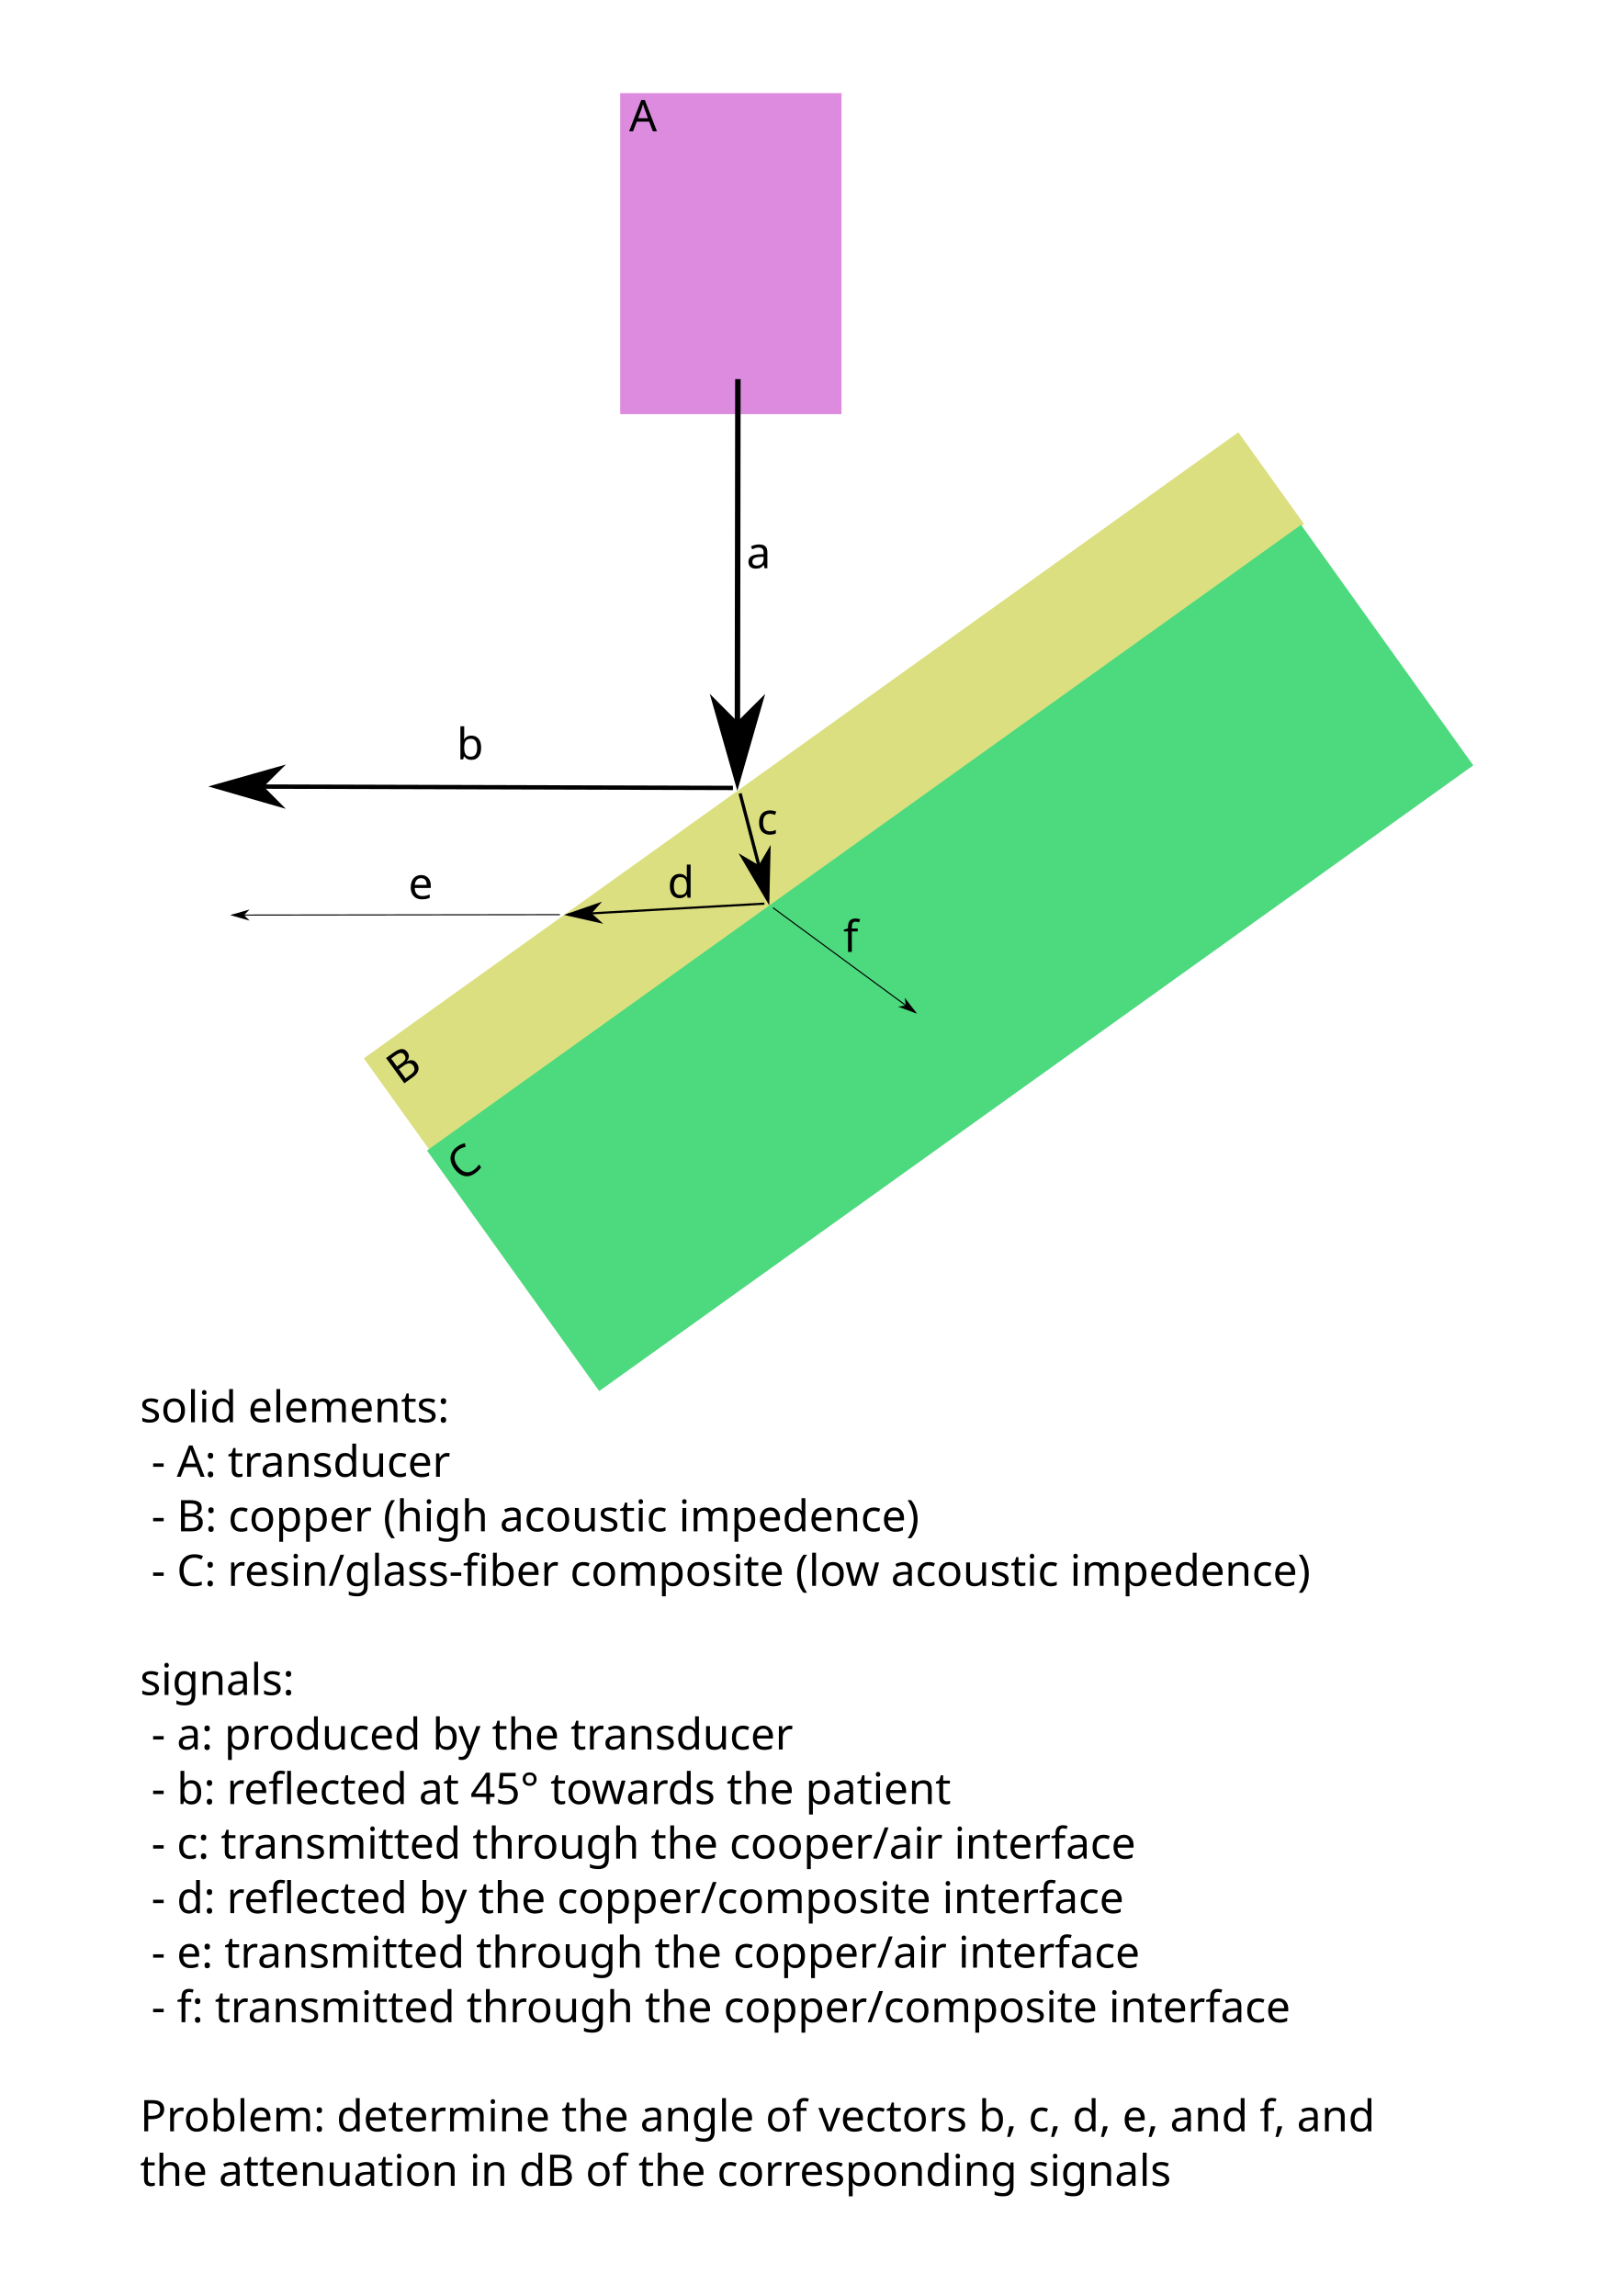
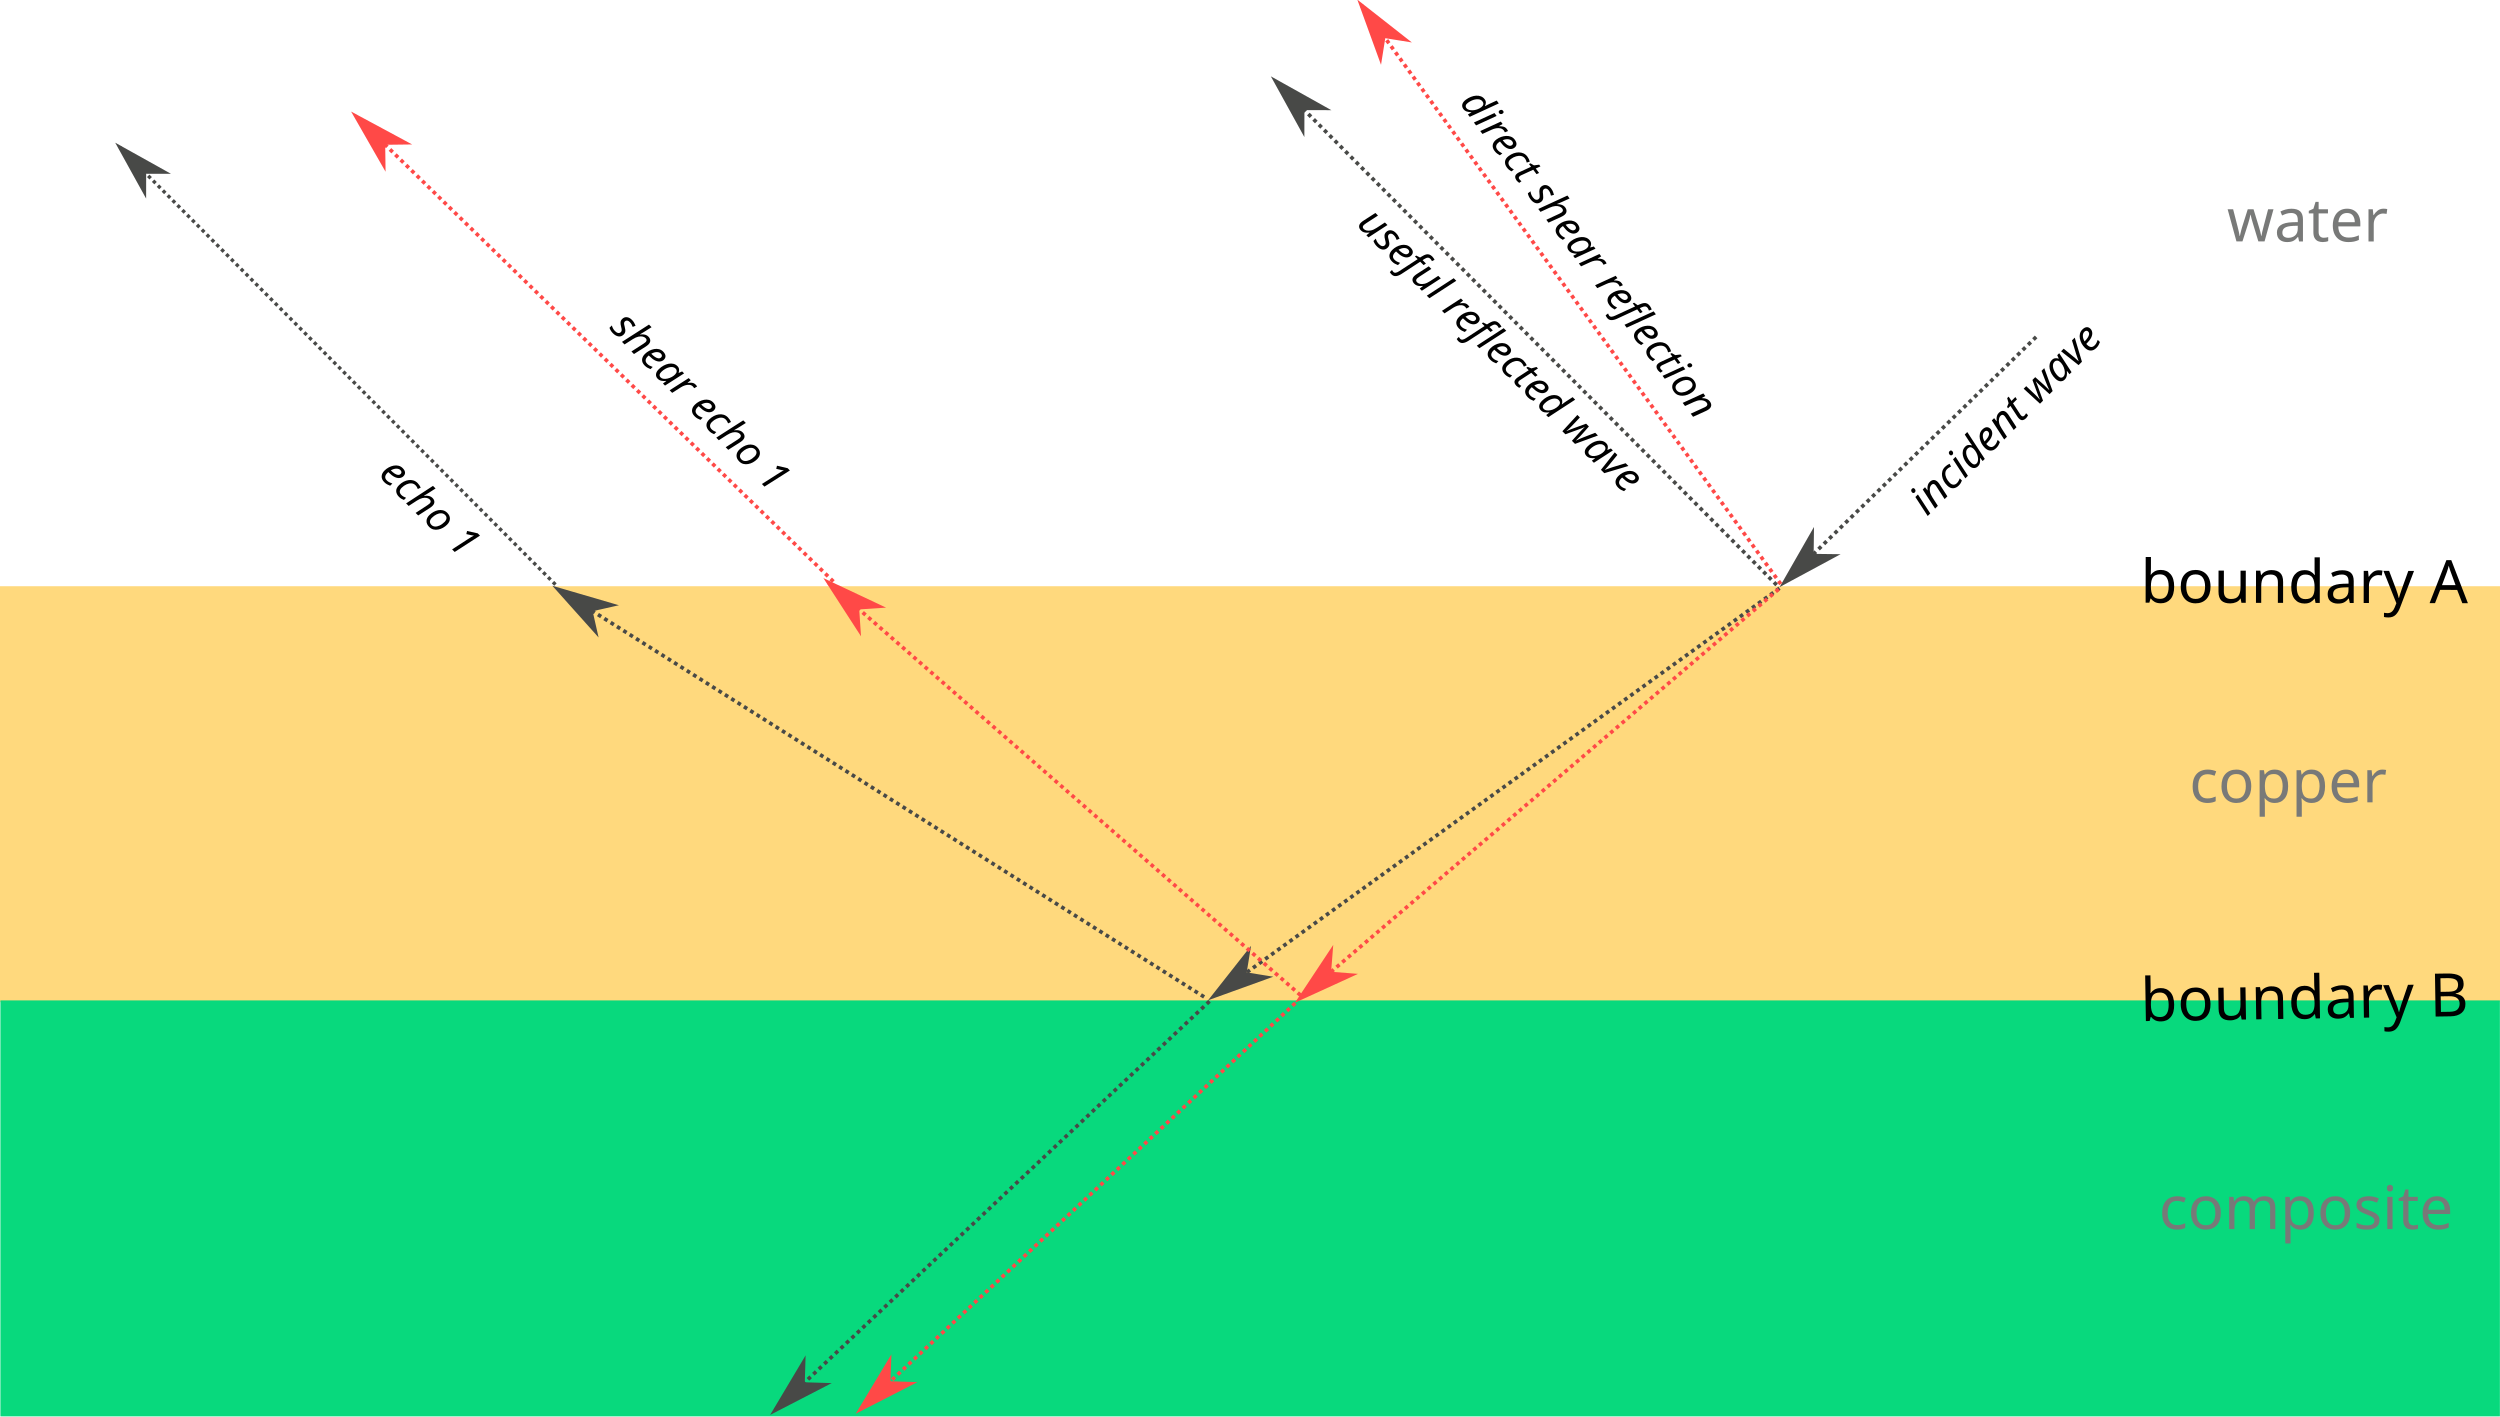
- <svg xmlns="http://www.w3.org/2000/svg" width="210mm" height="297mm" viewBox="0 0 744.094 1052.362" id="svg2" version="1.1">
+ <svg xmlns="http://www.w3.org/2000/svg" width="235.051mm" height="133.167mm" viewBox="0 0 832.857 471.851" id="svg2" version="1.1">
  <defs id="defs4">
-     <marker orient="auto" refY="0.0" refX="0.0" id="marker4692" style="overflow:visible;">
-       <path id="path4694" d="M 0.0,0.0 L 5.0,-5.0 L -12.5,0.0 L 5.0,5.0 L 0.0,0.0 z " style="fill-rule:evenodd;stroke:#000000;stroke-width:1pt;stroke-opacity:1;fill:#000000;fill-opacity:1" transform="scale(0.8) rotate(180) translate(12.5,0)" />
+     <marker style="overflow:visible" id="marker8526" refX="0" refY="0" orient="auto">
+       <path transform="matrix(-0.8,0,0,-0.8,-10,0)" style="fill:#484947;fill-opacity:1;fill-rule:evenodd;stroke:#484947;stroke-width:1pt;stroke-opacity:1" d="M 0,0 5,-5 -12.5,0 5,5 0,0 Z" id="path8528" />
    </marker>
-     <marker style="overflow:visible;" id="marker4638" refX="0.0" refY="0.0" orient="auto">
-       <path transform="scale(0.8) rotate(180) translate(12.5,0)" style="fill-rule:evenodd;stroke:#000000;stroke-width:1pt;stroke-opacity:1;fill:#000000;fill-opacity:1" d="M 0.0,0.0 L 5.0,-5.0 L -12.5,0.0 L 5.0,5.0 L 0.0,0.0 z " id="path4640" />
+     <marker style="overflow:visible" id="marker8432" refX="0" refY="0" orient="auto">
+       <path transform="matrix(-0.8,0,0,-0.8,-10,0)" style="fill:#484947;fill-opacity:1;fill-rule:evenodd;stroke:#484947;stroke-width:1pt;stroke-opacity:1" d="M 0,0 5,-5 -12.5,0 5,5 0,0 Z" id="path8434" />
    </marker>
-     <marker orient="auto" refY="0.0" refX="0.0" id="marker4590" style="overflow:visible;">
-       <path id="path4592" d="M 0.0,0.0 L 5.0,-5.0 L -12.5,0.0 L 5.0,5.0 L 0.0,0.0 z " style="fill-rule:evenodd;stroke:#000000;stroke-width:1pt;stroke-opacity:1;fill:#000000;fill-opacity:1" transform="scale(0.8) rotate(180) translate(12.5,0)" />
+     <marker style="overflow:visible" id="marker8344" refX="0" refY="0" orient="auto">
+       <path transform="matrix(-0.8,0,0,-0.8,-10,0)" style="fill:#484947;fill-opacity:1;fill-rule:evenodd;stroke:#484947;stroke-width:1pt;stroke-opacity:1" d="M 0,0 5,-5 -12.5,0 5,5 0,0 Z" id="path8346" />
    </marker>
-     <marker orient="auto" refY="0.0" refX="0.0" id="marker4554" style="overflow:visible;">
-       <path id="path4556" d="M 0.0,0.0 L 5.0,-5.0 L -12.5,0.0 L 5.0,5.0 L 0.0,0.0 z " style="fill-rule:evenodd;stroke:#000000;stroke-width:1pt;stroke-opacity:1;fill:#000000;fill-opacity:1" transform="scale(0.8) rotate(180) translate(12.5,0)" />
+     <marker style="overflow:visible" id="marker8262" refX="0" refY="0" orient="auto">
+       <path transform="matrix(-0.8,0,0,-0.8,-10,0)" style="fill:#484947;fill-opacity:1;fill-rule:evenodd;stroke:#484947;stroke-width:1pt;stroke-opacity:1" d="M 0,0 5,-5 -12.5,0 5,5 0,0 Z" id="path8264" />
    </marker>
-     <marker orient="auto" refY="0.0" refX="0.0" id="marker4524" style="overflow:visible;">
-       <path id="path4526" d="M 0.0,0.0 L 5.0,-5.0 L -12.5,0.0 L 5.0,5.0 L 0.0,0.0 z " style="fill-rule:evenodd;stroke:#000000;stroke-width:1pt;stroke-opacity:1;fill:#000000;fill-opacity:1" transform="scale(0.8) rotate(180) translate(12.5,0)" />
+     <marker style="overflow:visible" id="marker8252" refX="0" refY="0" orient="auto">
+       <path transform="matrix(-0.8,0,0,-0.8,-10,0)" style="fill:#484947;fill-opacity:1;fill-rule:evenodd;stroke:#484947;stroke-width:1pt;stroke-opacity:1" d="M 0,0 5,-5 -12.5,0 5,5 0,0 Z" id="path8254" />
    </marker>
-     <marker orient="auto" refY="0.0" refX="0.0" id="Arrow1Lend" style="overflow:visible;">
-       <path id="path4237" d="M 0.0,0.0 L 5.0,-5.0 L -12.5,0.0 L 5.0,5.0 L 0.0,0.0 z " style="fill-rule:evenodd;stroke:#000000;stroke-width:1pt;stroke-opacity:1;fill:#000000;fill-opacity:1" transform="scale(0.8) rotate(180) translate(12.5,0)" />
+     <marker orient="auto" refY="0" refX="0" id="marker8171" style="overflow:visible">
+       <path id="path4310" d="M 0,0 5,-5 -12.5,0 5,5 0,0 Z" style="fill:#484947;fill-opacity:1;fill-rule:evenodd;stroke:#484947;stroke-width:1pt;stroke-opacity:1" transform="matrix(-0.8,0,0,-0.8,-10,0)" />
+     </marker>
+     <marker style="overflow:visible" id="marker4761" refX="0" refY="0" orient="auto">
+       <path transform="matrix(-0.2,0,0,-0.2,-1.2,0)" style="fill:#484947;fill-opacity:1;fill-rule:evenodd;stroke:#484947;stroke-width:1pt;stroke-opacity:1" d="M 0,0 5,-5 -12.5,0 5,5 0,0 Z" id="path4763" />
+     </marker>
+     <marker style="overflow:visible" id="marker4697" refX="0" refY="0" orient="auto">
+       <path transform="matrix(-0.2,0,0,-0.2,-1.2,0)" style="fill:#484947;fill-opacity:1;fill-rule:evenodd;stroke:#484947;stroke-width:1pt;stroke-opacity:1" d="M 0,0 5,-5 -12.5,0 5,5 0,0 Z" id="path4699" />
+     </marker>
+     <marker style="overflow:visible" id="marker4639" refX="0" refY="0" orient="auto">
+       <path transform="matrix(-0.2,0,0,-0.2,-1.2,0)" style="fill:#484947;fill-opacity:1;fill-rule:evenodd;stroke:#484947;stroke-width:1pt;stroke-opacity:1" d="M 0,0 5,-5 -12.5,0 5,5 0,0 Z" id="path4641" />
+     </marker>
+     <marker style="overflow:visible" id="marker4629" refX="0" refY="0" orient="auto">
+       <path transform="matrix(-0.2,0,0,-0.2,-1.2,0)" style="fill:#484947;fill-opacity:1;fill-rule:evenodd;stroke:#484947;stroke-width:1pt;stroke-opacity:1" d="M 0,0 5,-5 -12.5,0 5,5 0,0 Z" id="path4631" />
+     </marker>
+     <marker style="overflow:visible" id="marker4619" refX="0" refY="0" orient="auto">
+       <path transform="matrix(-0.2,0,0,-0.2,-1.2,0)" style="fill:#484947;fill-opacity:1;fill-rule:evenodd;stroke:#484947;stroke-width:1pt;stroke-opacity:1" d="M 0,0 5,-5 -12.5,0 5,5 0,0 Z" id="path4621" />
+     </marker>
+     <marker orient="auto" refY="0" refX="0" id="marker4692" style="overflow:visible">
+       <path id="path4694" d="M 0,0 5,-5 -12.5,0 5,5 0,0 Z" style="fill:#000000;fill-opacity:1;fill-rule:evenodd;stroke:#000000;stroke-width:1pt;stroke-opacity:1" transform="matrix(-0.8,0,0,-0.8,-10,0)" />
+     </marker>
+     <marker orient="auto" refY="0" refX="0" id="marker4554" style="overflow:visible">
+       <path id="path4556" d="M 0,0 5,-5 -12.5,0 5,5 0,0 Z" style="fill:#000000;fill-opacity:1;fill-rule:evenodd;stroke:#000000;stroke-width:1pt;stroke-opacity:1" transform="matrix(-0.8,0,0,-0.8,-10,0)" />
+     </marker>
+     <marker orient="auto" refY="0" refX="0" id="marker4524" style="overflow:visible">
+       <path id="path4526" d="M 0,0 5,-5 -12.5,0 5,5 0,0 Z" style="fill:#000000;fill-opacity:1;fill-rule:evenodd;stroke:#000000;stroke-width:1pt;stroke-opacity:1" transform="matrix(-0.8,0,0,-0.8,-10,0)" />
+     </marker>
+     <marker orient="auto" refY="0" refX="0" id="Arrow1Lend" style="overflow:visible">
+       <path id="path4237" d="M 0,0 5,-5 -12.5,0 5,5 0,0 Z" style="fill:#000000;fill-opacity:1;fill-rule:evenodd;stroke:#000000;stroke-width:1pt;stroke-opacity:1" transform="matrix(-0.8,0,0,-0.8,-10,0)" />
+     </marker>
+     <marker style="overflow:visible" id="marker8344-4" refX="0" refY="0" orient="auto">
+       <path transform="matrix(-0.8,0,0,-0.8,-10,0)" style="fill:#ff4947;fill-opacity:1;fill-rule:evenodd;stroke:#ff4947;stroke-width:1pt;stroke-opacity:1" d="M 0,0 5,-5 -12.5,0 5,5 0,0 Z" id="path8346-1" />
+     </marker>
+     <marker style="overflow:visible" id="marker8344-4-8" refX="0" refY="0" orient="auto">
+       <path transform="matrix(-0.8,0,0,-0.8,-10,0)" style="fill:#ff4947;fill-opacity:1;fill-rule:evenodd;stroke:#ff4947;stroke-width:1pt;stroke-opacity:1" d="M 0,0 5,-5 -12.5,0 5,5 0,0 Z" id="path8346-1-3" />
+     </marker>
+     <marker style="overflow:visible" id="marker8344-4-8-2" refX="0" refY="0" orient="auto">
+       <path transform="matrix(-0.8,0,0,-0.8,-10,0)" style="fill:#ff4947;fill-opacity:1;fill-rule:evenodd;stroke:#ff4947;stroke-width:1pt;stroke-opacity:1" d="M 0,0 5,-5 -12.5,0 5,5 0,0 Z" id="path8346-1-3-8" />
+     </marker>
+     <marker style="overflow:visible" id="marker8344-4-8-2-1" refX="0" refY="0" orient="auto">
+       <path transform="matrix(-0.8,0,0,-0.8,-10,0)" style="fill:#ff4947;fill-opacity:1;fill-rule:evenodd;stroke:#ff4947;stroke-width:1pt;stroke-opacity:1" d="M 0,0 5,-5 -12.5,0 5,5 0,0 Z" id="path8346-1-3-8-3" />
+     </marker>
+     <marker style="overflow:visible" id="marker8344-4-8-2-1-0" refX="0" refY="0" orient="auto">
+       <path transform="matrix(-0.8,0,0,-0.8,-10,0)" style="fill:#ff4947;fill-opacity:1;fill-rule:evenodd;stroke:#ff4947;stroke-width:1pt;stroke-opacity:1" d="M 0,0 5,-5 -12.5,0 5,5 0,0 Z" id="path8346-1-3-8-3-1" />
    </marker>
  </defs>
-   <g id="layer1">
-     <rect style="fill:#dbdf80;fill-opacity:1;fill-rule:evenodd;stroke:none;stroke-width:0.421;stroke-linecap:butt;stroke-linejoin:round;stroke-miterlimit:4;stroke-dasharray:none;stroke-dashoffset:0;stroke-opacity:1" id="rect5070" width="492.898" height="51.694" x="-146.824" y="491.465" transform="matrix(0.8130792,-0.582153,0.582153,0.8130792,0,0)" />
-     <rect style="fill:#4dd97d;fill-opacity:1;fill-rule:evenodd;stroke:none;stroke-width:0.681;stroke-linecap:butt;stroke-linejoin:round;stroke-miterlimit:4;stroke-dasharray:none;stroke-dashoffset:0;stroke-opacity:1" id="rect5070-0" width="492.637" height="135.587" x="-147.896" y="542.689" transform="matrix(0.8130792,-0.582153,0.582153,0.8130792,0,0)" />
-     <rect style="fill:#dc8bdf;fill-opacity:1;fill-rule:evenodd;stroke:none;stroke-width:2;stroke-linecap:butt;stroke-linejoin:round;stroke-miterlimit:4;stroke-dasharray:none;stroke-dashoffset:0;stroke-opacity:1" id="rect4136" width="101.429" height="147.143" x="284.214" y="42.679" />
-     <path style="fill:none;fill-rule:evenodd;stroke:#000000;stroke-width:2.5;stroke-linecap:butt;stroke-linejoin:miter;stroke-miterlimit:4;stroke-dasharray:none;stroke-opacity:1;marker-end:url(#Arrow1Lend)" d="m 338.156,173.762 -0.253,183.848" id="path4228" />
-     <path style="fill:none;fill-rule:evenodd;stroke:#000000;stroke-width:2;stroke-linecap:butt;stroke-linejoin:miter;stroke-miterlimit:4;stroke-dasharray:none;stroke-opacity:1;marker-end:url(#marker4524)" d="M 335.883,361.146 99.342,360.478" id="path4522" />
-     <path style="fill:none;fill-rule:evenodd;stroke:#000000;stroke-width:1.5;stroke-linecap:butt;stroke-linejoin:miter;stroke-miterlimit:4;stroke-dasharray:none;stroke-opacity:1;marker-end:url(#marker4554)" d="m 339.166,363.671 12.627,48.487" id="path4552" />
-     <path style="fill:none;fill-rule:evenodd;stroke:#000000;stroke-width:1;stroke-linecap:butt;stroke-linejoin:miter;stroke-miterlimit:4;stroke-dasharray:none;stroke-opacity:1;marker-end:url(#marker4590)" d="m 350.278,414.179 -89.904,5.051" id="path4588" />
-     <path style="fill:none;fill-rule:evenodd;stroke:#000000;stroke-width:0.5;stroke-linecap:butt;stroke-linejoin:miter;stroke-miterlimit:4;stroke-dasharray:none;stroke-opacity:1;marker-end:url(#marker4638)" d="m 256.586,419.229 -150.134,0.197" id="path4630" />
-     <path style="fill:none;fill-rule:evenodd;stroke:#000000;stroke-width:0.5;stroke-linecap:butt;stroke-linejoin:miter;stroke-miterlimit:4;stroke-dasharray:none;stroke-opacity:1;marker-end:url(#marker4692)" d="m 354.215,416.059 65.263,47.993" id="path4684" />
-     <text xml:space="preserve" style="font-style:normal;font-weight:normal;font-size:20px;line-height:125%;font-family:sans-serif;letter-spacing:0px;word-spacing:0px;fill:#000000;fill-opacity:1;stroke:none;stroke-width:1px;stroke-linecap:butt;stroke-linejoin:miter;stroke-opacity:1" x="288.296" y="60.198" id="text4750">
-       <tspan id="tspan4752" x="288.296" y="60.198">A</tspan>
-     </text>
-     <text xml:space="preserve" style="font-style:normal;font-weight:normal;font-size:20px;line-height:125%;font-family:sans-serif;letter-spacing:0px;word-spacing:0px;fill:#000000;fill-opacity:1;stroke:none;stroke-width:1px;stroke-linecap:butt;stroke-linejoin:miter;stroke-opacity:1" x="342.064" y="260.445" id="text4754">
-       <tspan id="tspan4756" x="342.064" y="260.445">a</tspan>
-     </text>
+   <g id="layer1" transform="translate(96.53006,-56.11976)">
+     <rect style="fill:#ffd97d;fill-opacity:1;fill-rule:evenodd;stroke:none;stroke-width:1.25;stroke-linecap:butt;stroke-linejoin:round;stroke-miterlimit:4;stroke-dasharray:none;stroke-dashoffset:0;stroke-opacity:1" id="rect5551" width="832.857" height="138.571" x="-96.53" y="251.417" />
+     <rect style="fill:#08d97d;fill-opacity:1;fill-rule:evenodd;stroke:none;stroke-width:1.25;stroke-linecap:butt;stroke-linejoin:round;stroke-miterlimit:4;stroke-dasharray:none;stroke-dashoffset:0;stroke-opacity:1" id="rect5551-1" width="832.684" height="138.571" x="-96.393" y="389.399" />
+     <path style="fill:none;fill-rule:evenodd;stroke:#484947;stroke-width:1.25;stroke-linecap:butt;stroke-linejoin:miter;stroke-miterlimit:4;stroke-dasharray:1.25, 1.25;stroke-dashoffset:0;stroke-opacity:1;marker-end:url(#marker8432)" d="m 581.793,168.361 -83.742,81.661" id="path4228" />
+     <path style="fill:none;fill-rule:evenodd;stroke:#484947;stroke-width:1.25;stroke-linecap:butt;stroke-linejoin:miter;stroke-miterlimit:4;stroke-dasharray:1.25, 1.25;stroke-dashoffset:0;stroke-opacity:1;marker-end:url(#marker8344)" d="M 495.341,251.001 328.554,83.269" id="path4522" />
+     <path style="fill:none;fill-rule:evenodd;stroke:#484947;stroke-width:1.25;stroke-linecap:butt;stroke-linejoin:miter;stroke-miterlimit:4;stroke-dasharray:1.25, 1.25;stroke-dashoffset:0;stroke-opacity:1;marker-end:url(#marker8262)" d="M 496.297,252.071 307.902,387.934" id="path4552" />
+     <path style="fill:none;fill-rule:evenodd;stroke:#484947;stroke-width:1.25;stroke-linecap:butt;stroke-linejoin:miter;stroke-miterlimit:4;stroke-dasharray:1.25, 1.25;stroke-dashoffset:0;stroke-opacity:1;marker-end:url(#marker8252)" d="M 304.613,388.23 89.534,252.562" id="path4588" />
+     <path style="fill:none;fill-rule:evenodd;stroke:#484947;stroke-width:1.151;stroke-linecap:butt;stroke-linejoin:miter;stroke-miterlimit:4;stroke-dasharray:1.151, 1.151;stroke-dashoffset:0;stroke-opacity:1;marker-end:url(#marker8171)" d="M 88.507,250.87 -56.571,105.238" id="path4630" />
+     <path style="fill:none;fill-rule:evenodd;stroke:#484947;stroke-width:1.25;stroke-linecap:butt;stroke-linejoin:miter;stroke-miterlimit:4;stroke-dasharray:1.25, 1.25;stroke-dashoffset:0;stroke-opacity:1;marker-end:url(#marker8526)" d="M 306.408,389.684 161.794,525.832" id="path4684" />
    <text xml:space="preserve" style="font-style:normal;font-weight:normal;font-size:20px;line-height:125%;font-family:sans-serif;letter-spacing:0px;word-spacing:0px;fill:#000000;fill-opacity:1;stroke:none;stroke-width:1px;stroke-linecap:butt;stroke-linejoin:miter;stroke-opacity:1" x="108.086" y="348.286" id="text4758">
      <tspan x="108.086" y="348.286" id="tspan4762" />
    </text>
    <text xml:space="preserve" style="font-style:normal;font-weight:normal;font-size:20px;line-height:125%;font-family:sans-serif;letter-spacing:0px;word-spacing:0px;fill:#000000;fill-opacity:1;stroke:none;stroke-width:1px;stroke-linecap:butt;stroke-linejoin:miter;stroke-opacity:1" x="113.137" y="442.23" id="text4766">
      <tspan id="tspan4768" x="113.137" y="442.23" />
    </text>
-     <text xml:space="preserve" style="font-style:normal;font-weight:normal;font-size:20px;line-height:125%;font-family:sans-serif;letter-spacing:0px;word-spacing:0px;fill:#000000;fill-opacity:1;stroke:none;stroke-width:1px;stroke-linecap:butt;stroke-linejoin:miter;stroke-opacity:1" x="-142.813" y="510.904" id="text4770" transform="matrix(0.8102417,-0.5860959,0.5860959,0.8102417,0,0)">
-       <tspan id="tspan4772" x="-142.813" y="510.904">B</tspan>
+     <text xml:space="preserve" style="font-style:normal;font-weight:normal;font-size:20px;line-height:125%;font-family:sans-serif;letter-spacing:0px;word-spacing:0px;fill:#000000;fill-opacity:1;stroke:none;stroke-width:1px;stroke-linecap:butt;stroke-linejoin:miter;stroke-opacity:1" x="617.006" y="255.823" id="text4770" transform="matrix(0.9999985,0.00172487,-0.00172487,0.9999985,0,0)">
+       <tspan id="tspan4772" x="617.006" y="255.823">boundary A</tspan>
    </text>
-     <text xml:space="preserve" style="font-style:normal;font-weight:normal;font-size:20px;line-height:125%;font-family:sans-serif;letter-spacing:0px;word-spacing:0px;fill:#000000;fill-opacity:1;stroke:none;stroke-width:1px;stroke-linecap:butt;stroke-linejoin:miter;stroke-opacity:1" x="-151.978" y="561.711" id="text4774" transform="matrix(0.8043698,-0.5941289,0.5941289,0.8043698,0,0)">
-       <tspan id="tspan4776" x="-151.978" y="561.711">C</tspan>
+     <text xml:space="preserve" style="font-style:normal;font-weight:normal;font-size:20px;line-height:125%;font-family:sans-serif;letter-spacing:0px;word-spacing:0px;fill:#000000;fill-opacity:1;stroke:none;stroke-width:1px;stroke-linecap:butt;stroke-linejoin:miter;stroke-opacity:1" x="610.409" y="405.86" id="text4774" transform="matrix(0.9998788,-0.01556923,0.01556923,0.9998788,0,0)">
+       <tspan id="tspan4776" x="610.409" y="405.86">boundary B</tspan>
    </text>
    <text xml:space="preserve" style="font-style:normal;font-weight:normal;font-size:20px;line-height:125%;font-family:sans-serif;letter-spacing:0px;word-spacing:0px;fill:#000000;fill-opacity:1;stroke:none;stroke-width:1px;stroke-linecap:butt;stroke-linejoin:miter;stroke-opacity:1" x="64.172" y="651.874" id="text4778">
-       <tspan id="tspan4780" x="64.172" y="651.874">solid elements: </tspan>
-       <tspan x="64.172" y="676.874" id="tspan4782"> - A: transducer</tspan>
-       <tspan x="64.172" y="701.874" id="tspan4784"> - B: copper (high acoustic impedence)</tspan>
-       <tspan x="64.172" y="726.874" id="tspan4788"> - C: resin/glass-fiber composite (low acoustic impedence)</tspan>
-       <tspan x="64.172" y="751.874" id="tspan4792" />
-       <tspan x="64.172" y="776.874" id="tspan4794">signals:</tspan>
-       <tspan x="64.172" y="801.874" id="tspan4798"> - a: produced by the transducer</tspan>
-       <tspan x="64.172" y="826.874" id="tspan4800"> - b: reflected at 45° towards the patient</tspan>
-       <tspan x="64.172" y="851.874" id="tspan4796"> - c: transmitted through the cooper/air interface</tspan>
-       <tspan x="64.172" y="876.874" id="tspan4802"> - d: reflected by the copper/composite interface</tspan>
-       <tspan x="64.172" y="901.874" id="tspan4804"> - e: transmitted through the copper/air interface</tspan>
-       <tspan x="64.172" y="926.874" id="tspan5861"> - f: transmitted through the copper/composite interface</tspan>
-       <tspan x="64.172" y="951.874" id="tspan5048" />
-       <tspan x="64.172" y="976.874" id="tspan5060">Problem: determine the angle of vectors b, c, d, e, and f, and </tspan>
-       <tspan x="64.172" y="1001.874" id="tspan5062">the attenuation in dB of the corresponding signals</tspan>
+       <tspan x="64.172" y="651.874" id="tspan5062" />
    </text>
-     <text xml:space="preserve" style="font-style:normal;font-weight:normal;font-size:20px;line-height:125%;font-family:sans-serif;letter-spacing:0px;word-spacing:0px;fill:#000000;fill-opacity:1;stroke:none;stroke-width:1px;stroke-linecap:butt;stroke-linejoin:miter;stroke-opacity:1" x="209.286" y="348.077" id="text4908">
-       <tspan id="tspan4910" x="209.286" y="348.077">b</tspan>
+     <path style="fill:none;fill-rule:evenodd;stroke:#ff4947;stroke-width:1.25;stroke-linecap:butt;stroke-linejoin:miter;stroke-miterlimit:4;stroke-dasharray:1.25, 1.25;stroke-dashoffset:0;stroke-opacity:1;marker-end:url(#marker8344-4)" d="M 496.72,250.694 357.075,57.962" id="path4522-0" />
+     <path style="fill:none;fill-rule:evenodd;stroke:#ff4947;stroke-width:1.25;stroke-linecap:butt;stroke-linejoin:miter;stroke-miterlimit:4;stroke-dasharray:1.25, 1.25;stroke-dashoffset:0;stroke-opacity:1;marker-end:url(#marker8344-4-8)" d="M 496,252.398 336.712,388.594" id="path4522-0-5" />
+     <path style="fill:none;fill-rule:evenodd;stroke:#ff4947;stroke-width:1.25;stroke-linecap:butt;stroke-linejoin:miter;stroke-miterlimit:4;stroke-dasharray:1.25, 1.25;stroke-dashoffset:0;stroke-opacity:1;marker-end:url(#marker8344-4-8-2)" d="M 336.737,387.677 179.592,250.302" id="path4522-0-5-8" />
+     <path style="fill:none;fill-rule:evenodd;stroke:#ff4947;stroke-width:1.25;stroke-linecap:butt;stroke-linejoin:miter;stroke-miterlimit:4;stroke-dasharray:1.25, 1.25;stroke-dashoffset:0;stroke-opacity:1;marker-end:url(#marker8344-4-8-2-1)" d="M 181.103,249.851 22.173,94.975" id="path4522-0-5-8-7" />
+     <path style="fill:none;fill-rule:evenodd;stroke:#ff4947;stroke-width:1.25;stroke-linecap:butt;stroke-linejoin:miter;stroke-miterlimit:4;stroke-dasharray:1.25, 1.25;stroke-dashoffset:0;stroke-opacity:1;marker-end:url(#marker8344-4-8-2-1-0)" d="M 334.954,390.317 190.309,525.442" id="path4522-0-5-8-7-9" />
+     <text xml:space="preserve" style="font-style:normal;font-weight:normal;font-size:20px;line-height:125%;font-family:sans-serif;letter-spacing:0px;word-spacing:0px;fill:#787978;fill-opacity:1;stroke:none;stroke-width:1px;stroke-linecap:butt;stroke-linejoin:miter;stroke-opacity:1" x="632.842" y="323.423" id="text11455">
+       <tspan id="tspan11457" x="632.842" y="323.423">copper</tspan>
    </text>
-     <text xml:space="preserve" style="font-style:normal;font-weight:normal;font-size:20px;line-height:125%;font-family:sans-serif;letter-spacing:0px;word-spacing:0px;fill:#000000;fill-opacity:1;stroke:none;stroke-width:1px;stroke-linecap:butt;stroke-linejoin:miter;stroke-opacity:1" x="346.786" y="382.362" id="text4912">
-       <tspan id="tspan4914" x="346.786" y="382.362">c</tspan>
+     <text xml:space="preserve" style="font-style:normal;font-weight:normal;font-size:20px;line-height:125%;font-family:sans-serif;letter-spacing:0px;word-spacing:0px;fill:#787978;fill-opacity:1;stroke:none;stroke-width:1px;stroke-linecap:butt;stroke-linejoin:miter;stroke-opacity:1" x="622.7" y="465.569" id="text11459">
+       <tspan id="tspan11461" x="622.7" y="465.569">composite</tspan>
    </text>
-     <text xml:space="preserve" style="font-style:normal;font-weight:normal;font-size:20px;line-height:125%;font-family:sans-serif;letter-spacing:0px;word-spacing:0px;fill:#000000;fill-opacity:1;stroke:none;stroke-width:1px;stroke-linecap:butt;stroke-linejoin:miter;stroke-opacity:1" x="305.893" y="411.469" id="text4916">
-       <tspan id="tspan4918" x="305.893" y="411.469">d</tspan>
+     <text xml:space="preserve" style="font-style:normal;font-weight:normal;font-size:20px;line-height:125%;font-family:sans-serif;letter-spacing:0px;word-spacing:0px;fill:#787978;fill-opacity:1;stroke:none;stroke-width:1px;stroke-linecap:butt;stroke-linejoin:miter;stroke-opacity:1" x="645.372" y="136.564" id="text11455-7">
+       <tspan id="tspan11457-4" x="645.372" y="136.564">water</tspan>
    </text>
-     <text xml:space="preserve" style="font-style:normal;font-weight:normal;font-size:20px;line-height:125%;font-family:sans-serif;letter-spacing:0px;word-spacing:0px;fill:#000000;fill-opacity:1;stroke:none;stroke-width:1px;stroke-linecap:butt;stroke-linejoin:miter;stroke-opacity:1" x="187.143" y="412.005" id="text4920">
-       <tspan id="tspan4922" x="187.143" y="412.005">e</tspan>
+     <text xml:space="preserve" style="font-style:italic;font-variant:normal;font-weight:normal;font-stretch:normal;font-size:13.75px;line-height:125%;font-family:sans-serif;-inkscape-font-specification:'sans-serif Italic';letter-spacing:0px;word-spacing:0px;fill:#000000;fill-opacity:1;stroke:none;stroke-width:1px;stroke-linecap:butt;stroke-linejoin:miter;stroke-opacity:1" x="343.713" y="-158.515" id="text11720" transform="matrix(0.7071068,0.7071068,-0.7071068,0.7071068,0,0)">
+       <tspan id="tspan11722" x="343.713" y="-158.515">useful reflected wave</tspan>
    </text>
-     <text xml:space="preserve" style="font-style:normal;font-weight:normal;font-size:20px;line-height:125%;font-family:sans-serif;letter-spacing:0px;word-spacing:0px;fill:#000000;fill-opacity:1;stroke:none;stroke-width:1px;stroke-linecap:butt;stroke-linejoin:miter;stroke-opacity:1" x="386.429" y="436.291" id="text4924">
-       <tspan id="tspan4926" x="386.429" y="436.291">f</tspan>
+     <text xml:space="preserve" style="font-style:italic;font-variant:normal;font-weight:normal;font-stretch:normal;font-size:13.75px;line-height:125%;font-family:sans-serif;-inkscape-font-specification:'sans-serif Italic';letter-spacing:0px;word-spacing:0px;fill:#000000;fill-opacity:1;stroke:none;stroke-width:1px;stroke-linecap:butt;stroke-linejoin:miter;stroke-opacity:1" x="224.223" y="547.084" id="text11720-6" transform="matrix(0.7071068,-0.7071068,0.7071068,0.7071068,0,0)">
+       <tspan x="224.223" y="547.084" id="tspan11742">incident wave</tspan>
+     </text>
+     <text xml:space="preserve" style="font-style:normal;font-weight:normal;font-size:20px;line-height:125%;font-family:sans-serif;letter-spacing:0px;word-spacing:0px;fill:#000000;fill-opacity:1;stroke:none;stroke-width:1px;stroke-linecap:butt;stroke-linejoin:miter;stroke-opacity:1" x="172.196" y="130.856" id="text11746" transform="matrix(0.7071068,0.7071068,-0.7071068,0.7071068,0,0)">
+       <tspan id="tspan11748" x="172.196" y="130.856" style="font-style:italic;font-variant:normal;font-weight:normal;font-stretch:normal;font-size:13.75px;font-family:sans-serif;-inkscape-font-specification:'sans-serif Italic'">echo 1</tspan>
+     </text>
+     <text xml:space="preserve" style="font-style:normal;font-weight:normal;font-size:20px;line-height:125%;font-family:sans-serif;letter-spacing:0px;word-spacing:0px;fill:#000000;fill-opacity:1;stroke:none;stroke-width:1px;stroke-linecap:butt;stroke-linejoin:miter;stroke-opacity:1" x="305.008" y="-258.506" id="text11750" transform="matrix(0.5972617,0.8020464,-0.8020464,0.5972617,0,0)">
+       <tspan id="tspan11752" x="305.008" y="-258.506" style="font-style:italic;font-variant:normal;font-weight:normal;font-stretch:normal;font-size:13.75px;font-family:sans-serif;-inkscape-font-specification:'sans-serif Italic'">direct shear reflection</tspan>
+     </text>
+     <text xml:space="preserve" style="font-style:normal;font-weight:normal;font-size:20px;line-height:125%;font-family:sans-serif;letter-spacing:0px;word-spacing:0px;fill:#000000;fill-opacity:1;stroke:none;stroke-width:1px;stroke-linecap:butt;stroke-linejoin:miter;stroke-opacity:1" x="192.475" y="40.374" id="text11750-6" transform="matrix(0.7014666,0.7127023,-0.7127023,0.7014666,0,0)">
+       <tspan id="tspan11752-1" x="192.475" y="40.374" style="font-style:italic;font-variant:normal;font-weight:normal;font-stretch:normal;font-size:13.75px;font-family:sans-serif;-inkscape-font-specification:'sans-serif Italic'">shear echo 1</tspan>
    </text>
  </g>
</svg>
